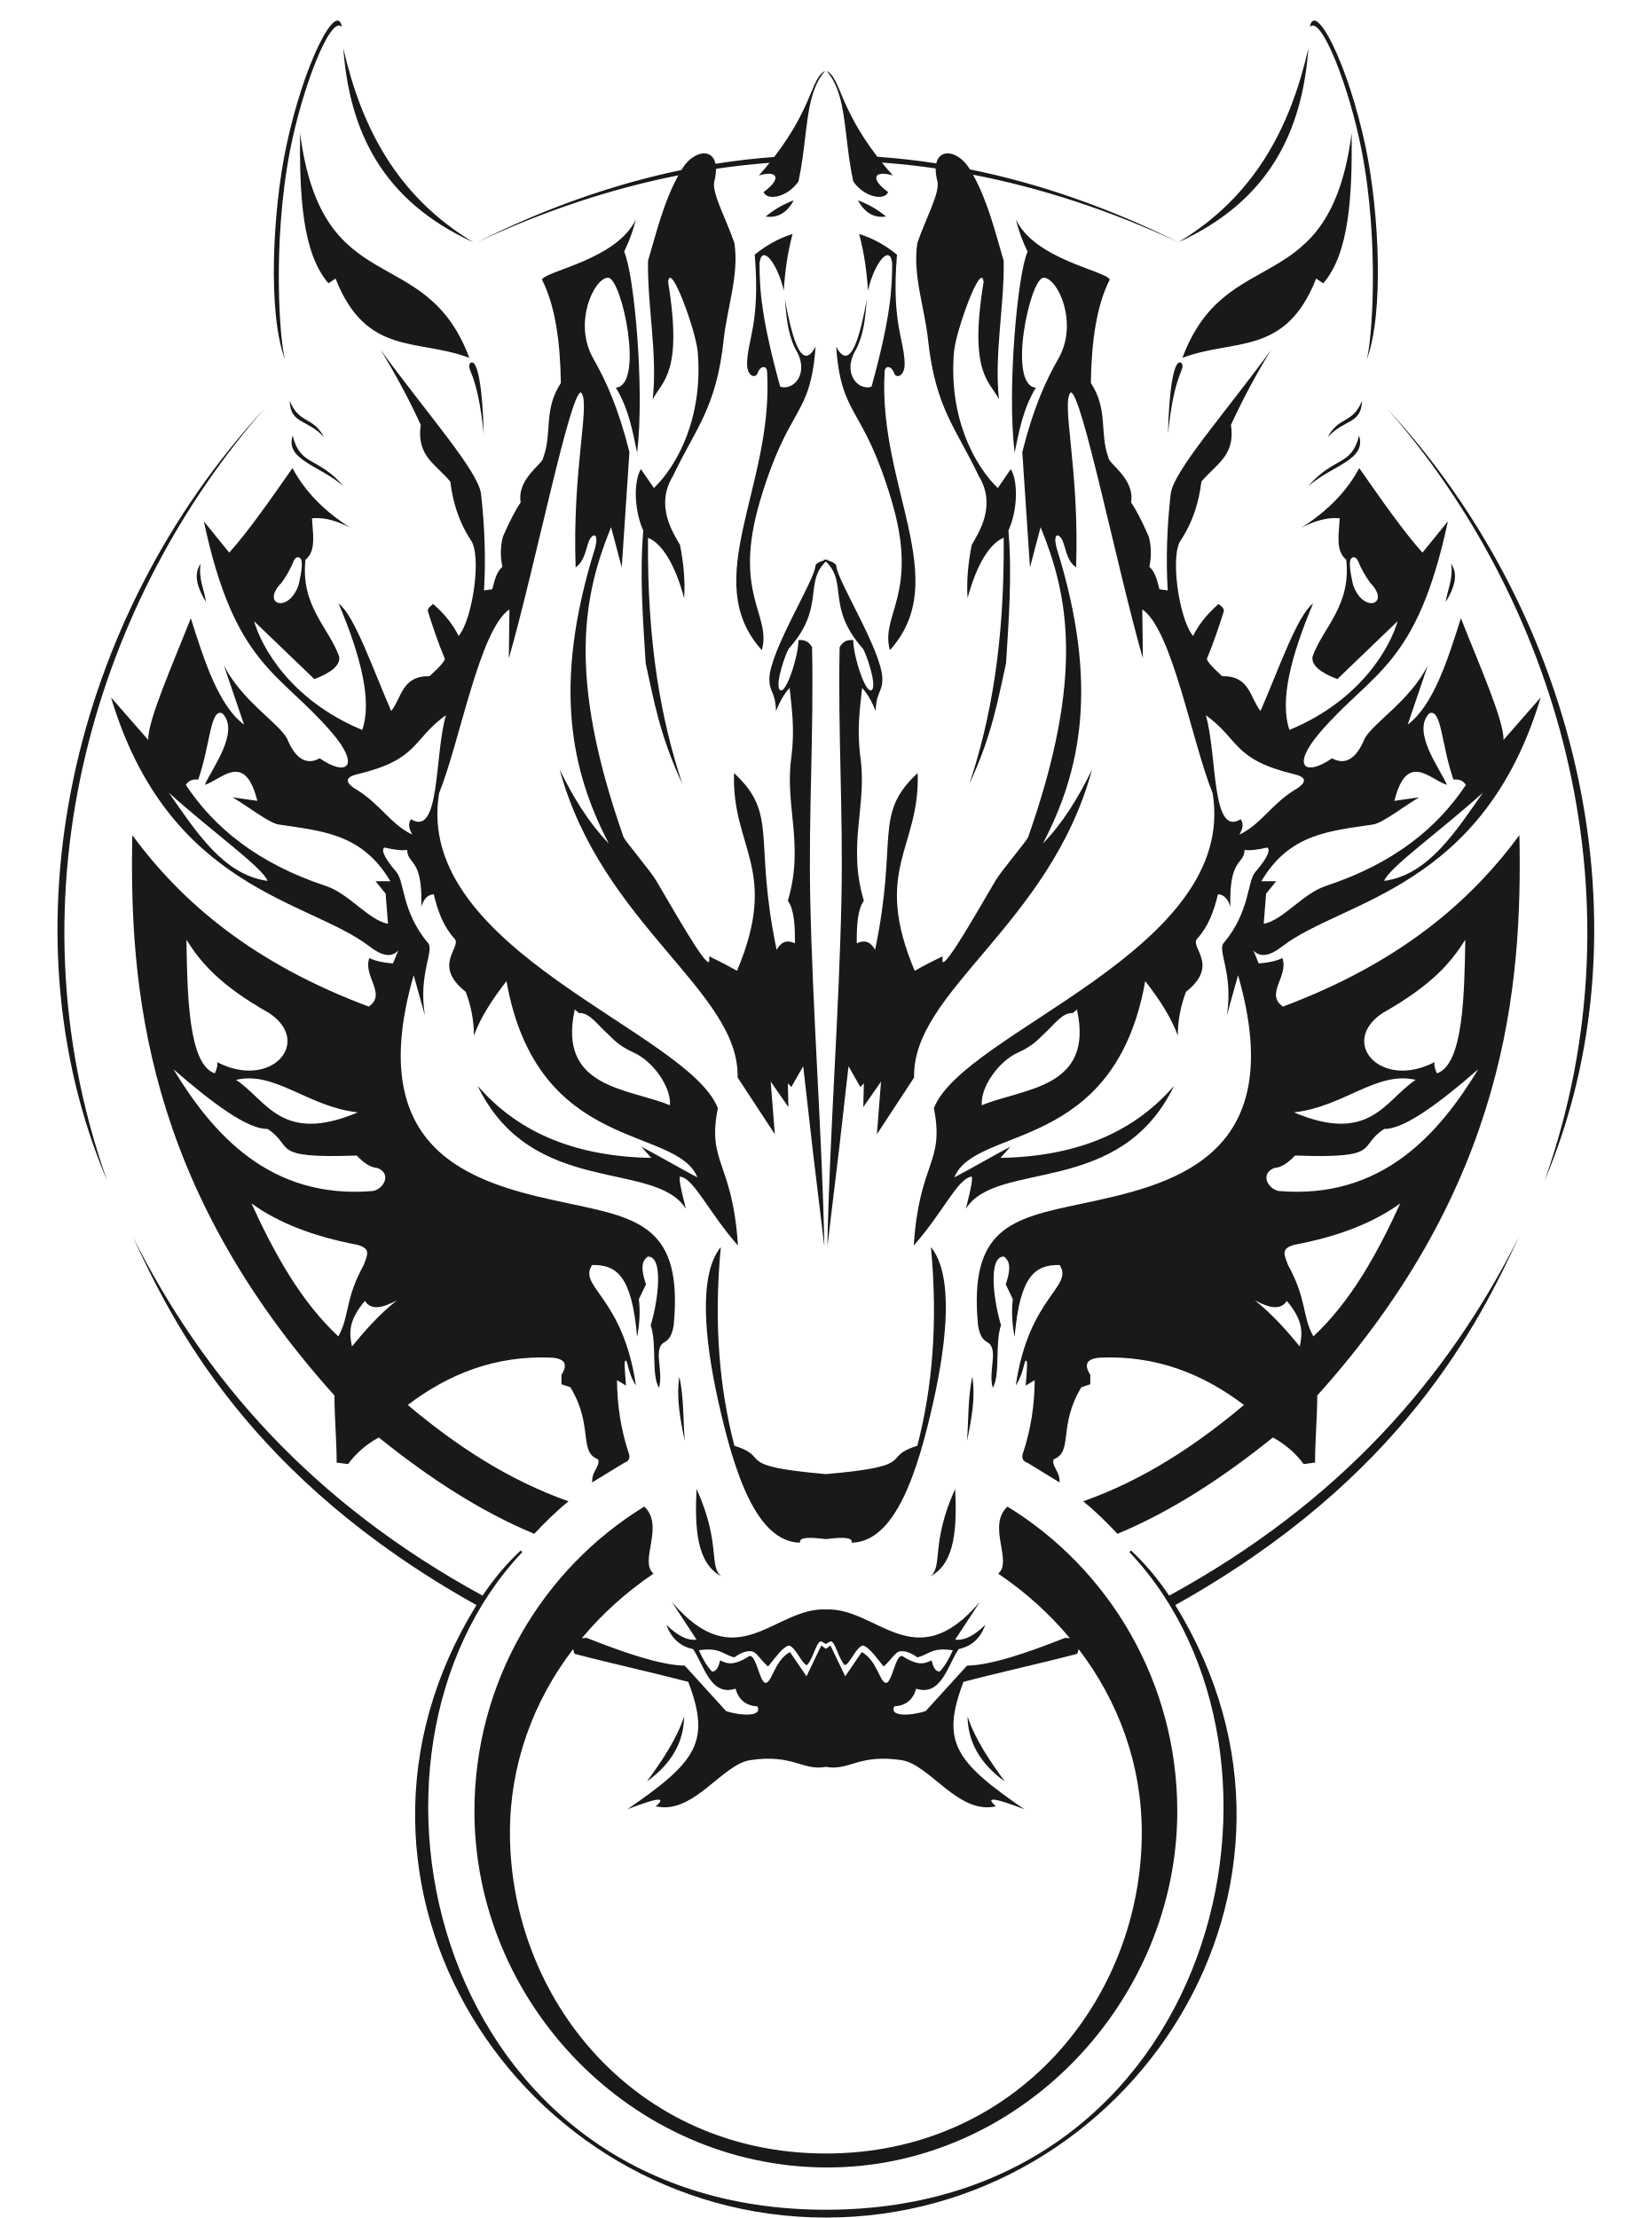
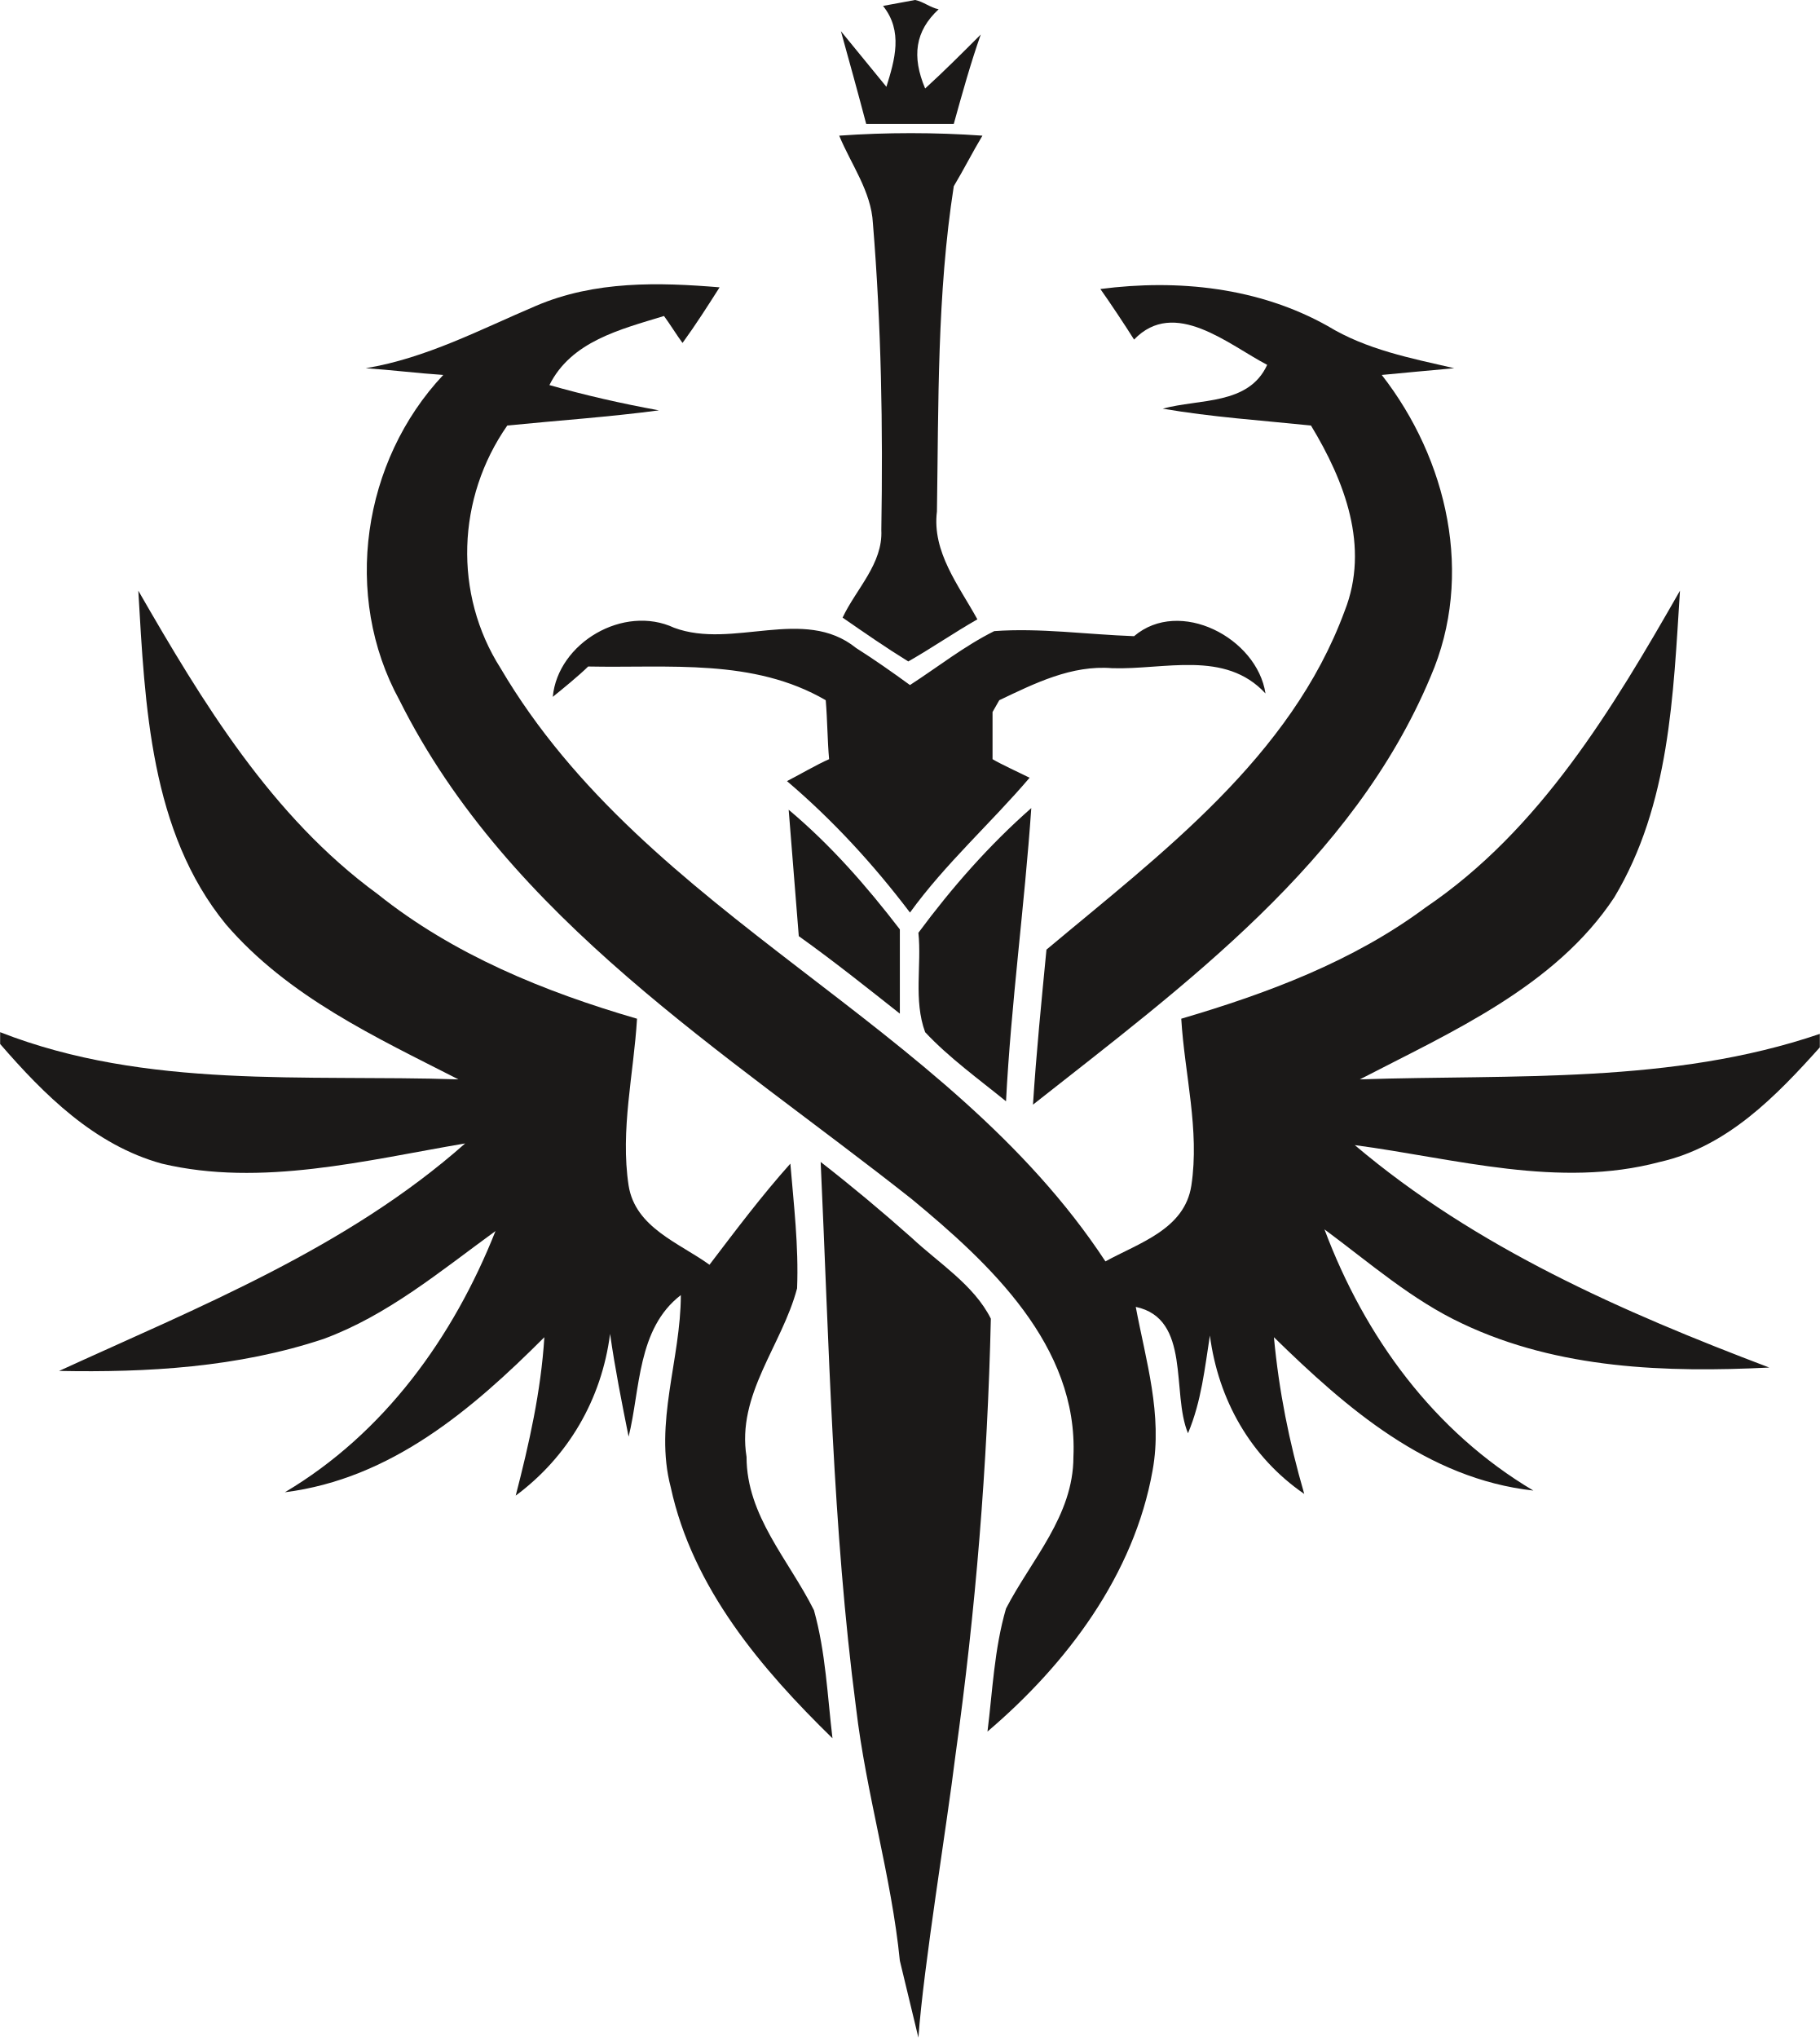
- <svg xmlns="http://www.w3.org/2000/svg" width="350.8pt" height="471.2pt" viewBox="0 0 350.8 471.2" version="1.1">
+ <svg xmlns="http://www.w3.org/2000/svg" width="511.3pt" height="572.5pt" viewBox="0 0 511.3 572.5" version="1.1">
  <defs>
    <clipPath id="clip1">
-       <path d="M 12 4 L 339 4 L 339 471.199 L 12 471.199 Z M 12 4 " />
+       <path d="M 102 79 L 511.301 79 L 511.301 487 L 102 487 Z M 102 79 " />
+     </clipPath>
+     <clipPath id="clip2">
+       <path d="M 230 326 L 279 326 L 279 572.5 L 230 572.5 Z M 230 326 " />
    </clipPath>
  </defs>
  <g id="surface1">
+     <path style=" stroke:none;fill-rule:evenodd;fill:rgb(10.594%,9.813%,9.424%);fill-opacity:1;" d="M 257.113 -0.004 C 259.48 0.469 261.355 2.133 263.723 2.605 C 257.094 8.758 256.148 15.859 259.934 24.855 C 265.141 20.121 270.348 14.914 275.555 9.703 C 272.715 17.754 270.348 26.277 267.98 34.797 C 259.934 34.797 251.887 34.797 243.367 34.797 C 240.996 25.801 238.633 17.281 236.266 8.758 C 240.523 13.969 244.785 19.176 249.047 24.383 C 251.414 16.809 253.781 8.758 248.102 1.66 Z M 257.113 -0.004 " />
+     <path style=" stroke:none;fill-rule:evenodd;fill:rgb(10.594%,9.813%,9.424%);fill-opacity:1;" d="M 235.789 38.109 C 249.047 37.164 262.773 37.164 276.027 38.109 C 273.188 42.844 270.82 47.578 267.98 52.312 C 263.246 82.609 263.723 113.379 263.246 143.68 C 261.828 155.039 269.402 164.508 274.609 173.977 C 267.98 177.762 261.828 182.023 255.199 185.809 C 249.047 182.023 242.891 177.762 236.738 173.496 C 240.523 165.453 248.102 158.352 247.621 148.887 C 248.102 120.008 247.621 91.605 245.258 62.727 C 244.785 53.73 239.105 46.16 235.789 38.109 Z M 235.789 38.109 " />
    <g clip-path="url(#clip1)" clip-rule="nonzero">
-       <path style=" stroke:none;fill-rule:evenodd;fill:rgb(10.594%,9.813%,9.424%);fill-opacity:1;" d="M 63.742 28.254 C 68.445 64.52 90.352 50.934 99.699 76.027 C 88.781 71.855 77.805 75.785 71.285 59.18 C 70.785 59.516 70.281 59.852 69.777 60.188 C 64.195 53.746 63.613 41.414 63.742 28.254 Z M 180.387 33.586 C 180.684 35.598 180.938 37.051 181.262 38.535 C 183.605 41.961 187.953 42.715 188.668 40.797 C 184.613 37.844 185.824 36.109 189.676 37.281 C 188.84 36.336 188.074 35.426 187.363 34.539 C 191.168 34.816 194.973 35.23 198.781 35.781 C 198.762 36.555 198.875 37.48 199.145 38.562 C 199.727 40.91 196.672 46.402 194.871 51.637 C 193.867 58.426 196.379 65.215 197.133 72.004 C 198.703 86.805 203.145 90.996 207.945 101.164 C 211.742 107.348 207.953 113.133 206.434 115.754 C 205.703 119.441 205.285 123.379 205.555 127.066 C 207.484 119.863 210.293 115.422 213.223 114.246 C 213.43 136.762 210.414 153.066 205.934 166.539 C 210.855 155.926 211.969 148.695 213.727 140.895 C 214.305 131.508 215.031 122.121 214.23 112.734 C 216.285 108.121 216.246 102.129 214.734 99.66 C 213.812 101.004 212.891 102.344 211.969 103.684 C 206.848 98.711 201.504 88.477 202.664 74.77 C 203.043 70.281 208.547 55.141 208.949 59.934 C 205.766 79.398 210.297 80.984 212.219 84.828 C 211.188 75.02 213.375 65.215 213.223 55.41 C 211.438 49.352 209.848 42.77 206.707 37.117 C 221.219 39.922 235.746 44.688 250.289 51.426 C 235.527 44.109 220.777 38.965 206.047 35.984 L 205.934 35.797 C 203.715 32.203 199.66 31.312 198.902 34.711 C 194.727 34.062 190.555 33.598 186.383 33.301 C 178.176 22.617 178.57 16.578 175.609 15.055 C 179.211 19.227 179.273 25.488 180.387 33.586 Z M 170.496 33.609 C 171.617 25.496 171.676 19.23 175.281 15.055 C 172.316 16.578 172.715 22.633 164.473 33.34 C 160.316 33.652 156.16 34.137 152.004 34.797 C 151.297 31.301 147.195 32.176 144.957 35.797 L 144.758 36.121 C 130.289 39.121 115.84 44.223 101.402 51.426 C 115.625 44.789 129.859 40.066 144.113 37.246 C 141.016 42.871 139.438 49.395 137.664 55.41 C 137.516 65.215 139.703 75.02 138.672 84.828 C 140.594 80.984 145.125 79.398 141.938 59.934 C 142.34 55.141 147.844 70.281 148.227 74.77 C 149.387 88.477 144.039 98.711 138.922 103.684 C 138 102.344 137.078 101.004 136.156 99.66 C 134.645 102.129 134.605 108.121 136.66 112.734 C 135.859 122.121 136.586 131.508 137.164 140.895 C 138.918 148.695 140.031 155.926 144.957 166.539 C 140.473 153.066 137.457 136.762 137.664 114.246 C 140.598 115.422 143.406 119.863 145.332 127.066 C 145.605 123.379 145.188 119.441 144.453 115.754 C 142.938 113.133 139.148 107.348 142.945 101.164 C 147.746 90.996 152.188 86.805 153.758 72.004 C 154.512 65.215 157.023 58.426 156.02 51.637 C 154.219 46.402 151.16 40.91 151.746 38.562 C 152.004 37.516 152.117 36.621 152.109 35.863 C 155.902 35.301 159.695 34.879 163.488 34.59 C 162.789 35.453 162.035 36.355 161.215 37.281 C 165.066 36.109 166.277 37.844 162.219 40.797 C 162.934 42.715 167.285 41.961 169.629 38.535 C 169.949 37.059 170.199 35.613 170.496 33.609 Z M 287.145 28.254 C 282.445 64.52 260.539 50.934 251.191 76.027 C 262.105 71.855 273.086 75.785 279.602 59.18 C 280.105 59.516 280.609 59.852 281.109 60.188 C 286.695 53.746 287.277 41.414 287.145 28.254 Z M 212.055 334.309 C 217.82 338.203 222.953 342.828 227.285 348.023 L 226.273 347.953 C 218.422 351.051 210.578 353.773 205.426 353.855 C 202.496 357.078 199.566 360.301 196.637 363.523 C 193.367 364.551 188.879 364.734 189.98 362.52 C 192.449 362.348 193.996 361.094 194.625 358.746 C 200.02 360.52 201.406 353.52 203.668 350.336 C 206.773 349.656 208.387 347.703 209.32 345.188 C 207.184 347.262 205.051 348.594 202.914 348.328 C 204.672 345.648 206.43 342.969 208.188 340.289 C 194.262 356.641 186.355 341.41 175.445 341.922 C 164.535 341.41 156.625 356.641 142.699 340.289 C 144.457 342.969 146.215 345.648 147.973 348.328 C 145.84 348.594 143.703 347.262 141.57 345.188 C 142.504 347.703 144.113 349.656 147.223 350.336 C 149.484 353.52 150.867 360.52 156.262 358.746 C 156.891 361.094 158.441 362.348 160.91 362.52 C 162.012 364.734 157.523 364.551 154.254 363.523 C 151.324 360.301 148.395 357.078 145.465 353.855 C 140.312 353.773 132.469 351.051 124.617 347.953 L 123.602 348.023 C 127.938 342.828 133.07 338.203 138.836 334.309 C 135.668 331.695 141.289 324.184 136.867 320.062 C 115.238 333.34 100.789 357.363 100.789 384.785 C 100.789 425.41 134.105 460.285 175.445 460.465 C 216.734 460.645 250.102 425.098 250.102 384.785 C 250.102 357.363 235.652 333.34 214.023 320.062 C 209.602 324.184 215.223 331.695 212.055 334.309 Z M 175.387 349.215 L 175.387 349.277 L 175.445 349.246 L 175.504 349.277 L 175.504 349.215 L 176.418 348.703 C 177.422 348.562 178.051 352.242 179.434 353.727 C 180.418 353.789 181.902 349.773 183.324 349.578 C 184.602 349.898 186.109 352.055 187.719 354.039 C 189.402 352.574 190.105 351.02 191.164 350.824 C 192.098 350.652 193.383 350.988 194.879 352.094 C 197.422 351.496 197.887 349.91 202.414 350.59 C 201.742 352.098 200.988 353.602 199.648 355.109 C 198.645 355.152 198.227 354.023 197.891 352.723 C 196.539 353.414 195.117 354.02 191.738 351.844 C 190.211 351.223 189.477 357.961 188.098 357.496 C 186.793 357.055 186.297 352.785 183.074 350.965 C 181.902 352.684 180.73 354.398 179.559 356.113 C 178.512 353.938 177.465 351.762 176.418 349.578 L 175.445 350.289 L 174.473 349.578 C 173.426 351.762 172.379 353.938 171.332 356.113 C 170.16 354.398 168.988 352.684 167.816 350.965 C 164.594 352.785 164.098 357.055 162.793 357.496 C 161.414 357.961 160.68 351.223 159.152 351.844 C 155.77 354.02 154.352 353.414 152.996 352.723 C 152.664 354.023 152.246 355.152 151.238 355.109 C 149.898 353.602 149.148 352.098 148.477 350.59 C 153.004 349.91 153.469 351.496 156.012 352.094 C 157.508 350.988 158.789 350.652 159.727 350.824 C 160.785 351.02 161.484 352.574 163.168 354.039 C 164.781 352.055 166.285 349.898 167.562 349.578 C 168.988 349.773 170.473 353.789 171.457 353.727 C 172.836 352.242 173.465 348.562 174.473 348.703 Z M 175.445 375.355 C 180.395 376.289 182.375 372.535 191.613 373.945 C 197.621 374.973 203.605 385.562 211.578 383.742 C 208.891 381.41 211.941 382.184 217.605 384.367 C 202.867 374.238 199.848 370.047 204.676 357.305 C 212.293 355.297 221.227 353.348 228.848 351.34 C 228.93 351.074 229.035 350.727 229.148 350.352 C 237.605 361.422 242.559 374.844 242.559 389.312 C 242.559 424.523 216.043 457.496 175.445 457.496 C 134.844 457.496 108.332 424.523 108.332 389.312 C 108.332 374.844 113.285 361.422 121.742 350.352 C 121.855 350.727 121.961 351.074 122.043 351.34 C 129.66 353.348 138.594 355.297 146.215 357.305 C 151.039 370.047 148.023 374.238 133.281 384.367 C 138.945 382.184 142 381.41 139.309 383.742 C 147.281 385.562 153.27 374.973 159.277 373.945 C 168.512 372.535 170.496 376.289 175.445 375.355 Z M 277.953 10.281 C 276.656 27.82 269.711 42.637 250.328 51.469 C 266.582 41.695 274.094 27.086 277.953 10.281 Z M 251.066 77.195 C 249.371 75.68 248.332 83.035 248.121 92.23 C 249.48 78.859 251.828 78.777 251.066 77.195 Z M 215.543 96.176 C 216.516 91.465 217.383 86.73 220.062 82.363 C 213.953 81.859 218.789 59.074 221.695 59.004 C 224.621 58.934 229.223 68.57 224.836 76.203 C 222.145 80.914 219.527 86.648 217.176 96.051 C 217.719 104.211 218.262 112.371 218.809 120.535 C 219.562 117.691 220.316 114.844 221.066 111.996 C 226.84 126.164 230.578 143.297 218.43 177.797 C 218.117 178.684 212.844 184.816 211.523 187.02 C 208.695 191.738 200.836 205.789 200.223 204.289 C 200.223 203.914 200.223 203.539 200.223 203.164 C 198.328 204.094 196.551 204.977 194.32 206.242 C 185.215 184.629 195.508 180.211 194.949 164.234 C 185.449 173.031 190.852 178.047 185.906 201.781 C 185.086 200.371 184.008 199.473 182.016 200.402 C 181.973 196.504 182.227 193.078 183.52 191.359 C 179.949 179.496 184.273 171.016 182.77 160.844 C 182.02 154.824 182.676 150.613 183.145 146.152 C 184.41 147.48 185.27 149.219 186.031 151.051 C 186.148 146.895 187.527 147.023 187.445 144.117 C 187.273 138.164 177.879 123.387 177.68 120.301 C 177.641 119.672 176.594 119.258 175.734 119.012 C 175.809 118.945 175.887 118.879 175.965 118.812 C 175.824 118.844 175.645 118.883 175.445 118.934 C 175.242 118.883 175.062 118.844 174.922 118.812 C 175.004 118.879 175.078 118.945 175.152 119.012 C 174.293 119.254 173.25 119.672 173.207 120.301 C 173.012 123.387 163.617 138.164 163.445 144.117 C 163.363 147.023 164.738 146.895 164.855 151.051 C 165.621 149.219 166.477 147.48 167.746 146.152 C 168.211 150.613 168.867 154.824 168.121 160.844 C 166.617 171.016 170.941 179.496 167.367 191.359 C 168.664 193.078 168.918 196.504 168.875 200.402 C 166.883 199.473 165.805 200.371 164.984 201.781 C 160.039 178.047 165.441 173.031 155.941 164.234 C 155.383 180.211 165.676 184.629 156.57 206.242 C 154.34 204.977 152.562 204.094 150.668 203.164 C 150.668 203.539 150.668 203.914 150.668 204.289 C 150.051 205.789 142.195 191.738 139.367 187.02 C 138.043 184.816 132.77 178.684 132.457 177.797 C 120.309 143.297 124.051 126.164 129.82 111.996 C 130.574 114.844 131.328 117.691 132.082 120.535 C 132.625 112.371 133.172 104.211 133.715 96.051 C 131.359 86.648 128.742 80.914 126.055 76.203 C 121.664 68.57 126.27 58.934 129.195 59.004 C 132.102 59.074 136.938 81.859 130.824 82.363 C 133.508 86.73 134.375 91.465 135.348 96.176 C 136.984 82.648 134.707 57.949 132.586 53.48 C 133.672 51.262 134.508 48.953 135.094 46.574 C 131.098 55.129 116.035 57.504 115.129 59.383 C 117.93 64.879 119.02 72.52 119.148 81.355 C 115.379 87.133 117.383 91.996 115.379 97.305 C 115.355 98.504 109.758 101.766 110.609 106.723 C 109.59 108.211 108.363 110.512 106.84 114.008 C 106.266 116.141 106.289 118.277 106.715 120.41 C 105.383 121.621 105.047 123.445 104.582 125.184 C 103.996 125.266 103.41 125.352 102.824 125.434 C 103.227 118.609 102.961 111.789 102.195 104.965 C 101.633 100.113 90.945 88.145 80.848 74.324 C 84.125 79.641 86.945 84.953 89.387 90.273 C 88.379 96.863 92.672 98.664 95.664 102.328 C 96.18 106.578 97.414 110.715 99.934 114.633 C 102.441 117.656 100.43 131.633 97.422 135.102 C 96.328 132.844 94.621 130.578 92.023 128.32 C 91.395 128.762 90.852 129.223 90.895 129.828 C 91.926 133.133 93.043 136.441 94.41 139.746 C 94.867 140.105 93.488 141.613 91.27 143.641 C 85.344 143.547 85.371 148.215 83.109 151.051 C 79.312 142.371 75.316 130.719 71.93 128.195 C 76.645 139.379 79.09 148.898 76.953 155.07 C 61.426 148.609 55.457 137.121 53.973 131.965 C 58.242 136.066 62.512 140.164 66.781 144.27 C 70.551 142.848 72.309 141.254 72.059 139.496 C 69.891 133.363 63.805 128.715 64.898 118.902 C 67.234 117.039 66.445 113.402 66.281 110.113 C 69.004 109.84 71.723 110.719 74.441 112.121 C 68.836 108.562 64.73 104.336 62.137 99.441 C 57.309 106.355 52.516 113.188 48.699 117.398 C 46.902 115.18 45.102 112.961 43.301 110.742 C 49.902 141.727 59.449 142.688 70.551 155.695 C 76.605 162.789 73.711 165.086 67.914 161.098 C 65.199 162.59 62.805 161.348 61.008 156.953 C 59.289 153.645 51.422 148.953 47.57 141.383 C 48.992 145.566 50.418 149.754 51.84 153.938 C 46.52 149.953 43.492 140.73 40.539 131.336 C 36.629 141.262 31.312 153.23 31.496 157.203 C 28.859 154.191 26.223 151.176 23.586 148.164 C 35.805 188.992 65.711 191.234 78.461 201.031 C 81.184 203.164 83.234 203.453 84.613 201.91 C 84.238 202.828 83.859 203.746 83.484 204.672 C 81.059 204.484 79.551 204.062 78.461 203.539 C 77.07 207.438 82.238 211.164 78.336 213.84 C 53.918 204.695 38.793 191.922 28.105 177.422 C 27.469 209.453 30.742 251.645 71.051 296.465 C 71.051 301.195 71.52 305.988 71.52 310.719 C 72.484 310.844 72.977 310.906 73.941 311.031 C 75.57 308.836 77.672 306.91 80.469 305.383 C 91.023 313.871 101.938 321.039 113.496 325.852 C 115.676 323.547 117.934 321.246 120.781 318.945 C 107.887 314.383 96.836 307.059 86.625 298.477 C 95.383 291.828 105.332 287.891 117.266 288.43 C 120.023 288.641 120.691 289.855 119.273 292.07 C 119.273 292.742 119.273 293.41 119.273 294.078 C 119.902 294.289 120.527 294.496 121.156 294.703 C 126.133 302.82 122.836 308.43 127.059 310.027 C 127.551 311.574 125.641 312.566 125.805 314.926 C 128.062 313.539 130.324 312.164 132.586 310.781 C 133.762 310.383 133.949 309.539 133.465 308.395 C 131.918 303.664 131.121 298.602 131.078 293.203 C 131.621 293.496 132.445 294.066 132.992 294.359 C 132.738 291.035 132.488 288.785 132.988 289.086 C 133.375 289.316 133.488 291.922 135.098 294.328 C 132.328 275.371 122.715 273.406 125.785 268.746 C 131 268.656 134.227 271.012 135.348 284.035 C 135.863 281.355 136.043 278.676 135.723 275.996 C 136.227 274.949 136.727 273.906 137.23 272.859 C 135.887 268.898 136.602 267.73 137.605 266.953 C 141.09 266.828 139.766 276.613 138.234 281.523 C 139.578 285.465 138.332 292.129 139.992 294.828 C 141.023 291.195 138.641 286.578 141.125 285.164 C 141.98 284.664 142.777 283.91 143.133 281.398 C 145.043 260.93 135.996 258.867 121.527 255.809 C 102.543 251.789 76.586 246.445 87.879 207.184 C 88.676 210.027 89.469 212.871 90.266 215.723 C 88.773 206.586 92.574 201.645 90.77 200.152 C 85.41 193.613 85.934 187.512 84.305 185.367 C 81.082 181.648 81.074 180.297 81.727 180.059 C 83.82 180.559 85.41 180.727 86.5 180.562 C 86.586 183.855 89.801 182.012 89.512 192.617 C 90 191.031 90.828 190.059 92.148 189.98 C 92.992 193.535 94.199 196.844 96.543 199.398 C 98.254 201.203 91.672 204.98 98.93 210.699 C 100.121 213.797 100.668 216.895 100.688 219.992 C 102.121 216.039 104.66 212.219 107.594 208.438 C 114.148 245.254 143.652 239.012 148.156 250.129 C 144.18 248.035 140.203 245.691 136.227 243.598 C 136.938 244.395 137.648 245.191 138.359 245.984 C 121.258 245.68 109.523 240.004 101.461 230.656 C 112.977 254.535 139.133 246.281 145.711 256.809 C 144.629 252.574 143.949 249.402 144.707 250.02 C 147.527 250.602 150.66 257.688 156.773 264.602 C 155.602 246.672 150.164 247.16 152.5 235.434 C 146.234 219.117 87.77 201.941 93.281 168.504 C 97.719 157.52 101.859 133.781 108.223 129.453 C 108.18 132.926 108.141 136.398 108.098 139.871 C 113.582 120.789 121.074 83.367 123.418 83.367 C 125.547 85.504 121.535 99.48 122.285 120.535 C 124.492 119.023 124.527 115.746 125.391 114.41 C 126.105 113.301 127.195 113.336 126.43 116.391 C 117.242 145.684 121.41 163.973 129.32 179.18 C 125.207 174.953 121.84 169.547 118.898 163.484 C 127.812 196.473 157.168 210.586 156.695 228.906 C 159.332 232.926 161.969 236.945 164.605 240.961 C 164.312 237.238 164.02 233.512 163.727 229.785 C 164.984 231.586 166.238 233.387 167.492 235.188 C 167.453 233.512 167.41 231.836 167.367 230.164 C 167.621 230.414 167.871 230.664 168.121 230.914 C 168.961 229.449 169.797 227.984 170.633 226.52 C 171.305 232.422 171.973 238.324 172.645 244.227 C 173.473 251.102 174.301 257.977 175.129 264.852 C 174.633 240.641 172.625 215.172 172.129 190.953 C 171.758 172.715 172.891 155.73 172.516 137.488 C 171.984 136.617 171.332 135.848 169.629 135.98 C 169.633 139.281 167.023 147.496 165.734 146.613 C 164.402 145.695 167.137 138.141 167.621 137.738 C 175.383 128.977 170.699 123.887 175.445 119.281 C 180.191 123.887 175.508 128.977 183.27 137.738 C 183.754 138.141 186.488 145.695 185.156 146.613 C 183.867 147.496 181.254 139.281 181.262 135.98 C 179.559 135.848 178.906 136.617 178.371 137.488 C 178 155.73 179.133 172.715 178.758 190.953 C 178.262 215.172 176.258 240.641 175.762 264.852 C 176.59 257.977 177.418 251.102 178.246 244.227 C 178.918 238.324 179.586 232.422 180.258 226.52 C 181.094 227.984 181.93 229.449 182.77 230.914 C 183.02 230.664 183.27 230.414 183.52 230.164 C 183.48 231.836 183.438 233.512 183.395 235.188 C 184.652 233.387 185.906 231.586 187.164 229.785 C 186.871 233.512 186.578 237.238 186.285 240.961 C 188.922 236.945 191.559 232.926 194.195 228.906 C 193.723 210.586 223.078 196.473 231.992 163.484 C 229.047 169.547 225.684 174.953 221.57 179.18 C 229.48 163.973 233.648 145.684 224.457 116.391 C 223.695 113.336 224.781 113.301 225.496 114.41 C 226.359 115.746 226.395 119.023 228.602 120.535 C 229.355 99.48 225.344 85.504 227.473 83.367 C 229.816 83.367 237.309 120.789 242.793 139.871 C 242.75 136.398 242.707 132.926 242.668 129.453 C 249.031 133.781 253.172 157.52 257.609 168.504 C 263.121 201.941 204.656 219.117 198.391 235.434 C 200.723 247.16 195.289 246.672 194.117 264.602 C 200.23 257.688 203.363 250.602 206.184 250.02 C 206.941 249.402 206.262 252.574 205.18 256.809 C 211.758 246.281 237.914 254.535 249.43 230.656 C 241.367 240.004 229.633 245.68 212.527 245.984 C 213.242 245.191 213.953 244.395 214.664 243.598 C 210.688 245.691 206.711 248.035 202.734 250.129 C 207.238 239.012 236.738 245.254 243.293 208.438 C 246.23 212.219 248.77 216.039 250.203 219.992 C 250.219 216.895 250.77 213.797 251.961 210.699 C 259.219 204.98 252.637 201.203 254.344 199.398 C 256.691 196.844 257.898 193.535 258.742 189.98 C 260.062 190.059 260.891 191.031 261.379 192.617 C 261.09 182.012 264.301 183.855 264.391 180.562 C 265.48 180.727 267.07 180.559 269.164 180.059 C 269.816 180.297 269.809 181.648 266.586 185.367 C 264.957 187.512 265.477 193.613 260.121 200.152 C 258.316 201.645 262.117 206.586 260.625 215.723 C 261.418 212.871 262.215 210.027 263.012 207.184 C 274.301 246.445 248.344 251.789 229.363 255.809 C 214.895 258.867 205.848 260.93 207.758 281.398 C 208.113 283.91 208.91 284.664 209.766 285.164 C 212.25 286.578 209.867 291.195 210.898 294.828 C 212.559 292.129 211.312 285.465 212.656 281.523 C 211.125 276.613 209.801 266.828 213.281 266.953 C 214.289 267.73 215 268.898 213.66 272.859 C 214.16 273.906 214.664 274.949 215.164 275.996 C 214.848 278.676 215.027 281.355 215.543 284.035 C 216.66 271.012 219.891 268.656 225.105 268.746 C 228.172 273.406 218.562 275.371 215.793 294.328 C 217.402 291.922 217.516 289.316 217.902 289.086 C 218.402 288.785 218.152 291.035 217.898 294.359 C 218.441 294.066 219.27 293.496 219.812 293.203 C 219.77 298.602 218.973 303.664 217.426 308.395 C 216.941 309.539 217.129 310.383 218.305 310.781 C 220.566 312.164 222.828 313.539 225.086 314.926 C 225.246 312.566 223.34 311.574 223.832 310.027 C 228.055 308.43 224.758 302.82 229.734 294.703 C 230.359 294.496 230.988 294.289 231.617 294.078 C 231.617 293.41 231.617 292.742 231.617 292.07 C 230.199 289.855 230.867 288.641 233.625 288.43 C 245.555 287.891 255.508 291.828 264.266 298.477 C 254.051 307.059 243 314.383 230.109 318.945 C 232.957 321.246 235.215 323.547 237.395 325.852 C 248.949 321.039 259.863 313.871 270.418 305.383 C 273.215 306.91 275.32 308.836 276.949 311.031 C 277.91 310.906 278.406 310.844 279.371 310.719 C 279.371 305.988 279.836 301.195 279.836 296.465 C 320.148 251.645 323.422 209.453 322.785 177.422 C 312.094 191.922 296.973 204.695 272.555 213.84 C 268.652 211.164 273.82 207.438 272.43 203.539 C 271.34 204.062 269.832 204.484 267.406 204.672 C 267.027 203.746 266.652 202.828 266.273 201.91 C 267.656 203.453 269.707 203.164 272.43 201.031 C 285.18 191.234 315.086 188.992 327.305 148.164 C 324.668 151.176 322.031 154.191 319.395 157.203 C 319.578 153.23 314.262 141.262 310.352 131.336 C 307.398 140.73 304.371 149.953 299.051 153.938 C 300.473 149.754 301.895 145.566 303.32 141.383 C 299.469 148.953 291.598 153.645 289.883 156.953 C 288.082 161.348 285.691 162.59 282.977 161.098 C 277.18 165.086 274.281 162.789 280.34 155.695 C 291.441 142.688 300.988 141.727 307.59 110.742 C 305.789 112.961 303.988 115.18 302.191 117.398 C 298.375 113.188 293.582 106.355 288.754 99.441 C 286.156 104.336 282.055 108.562 276.445 112.121 C 279.168 110.719 281.887 109.84 284.609 110.113 C 284.445 113.402 283.652 117.039 285.992 118.902 C 287.086 128.715 280.996 133.363 278.832 139.496 C 278.582 141.254 280.34 142.848 284.105 144.27 C 288.375 140.164 292.645 136.066 296.914 131.965 C 295.43 137.121 289.465 148.609 273.934 155.07 C 271.801 148.898 274.242 139.379 278.957 128.195 C 275.57 130.719 271.578 142.371 267.781 151.051 C 265.52 148.215 265.547 143.547 259.621 143.641 C 257.402 141.613 256.023 140.105 256.48 139.746 C 257.844 136.441 258.965 133.133 259.996 129.828 C 260.039 129.223 259.492 128.762 258.867 128.32 C 256.266 130.578 254.562 132.844 253.465 135.102 C 250.461 131.633 248.445 117.656 250.953 114.633 C 253.473 110.715 254.711 106.578 255.223 102.328 C 258.219 98.664 262.512 96.863 261.504 90.273 C 263.945 84.953 266.766 79.641 270.043 74.324 C 259.945 88.145 249.254 100.113 248.695 104.965 C 247.93 111.789 247.664 118.609 248.066 125.434 C 247.48 125.352 246.895 125.266 246.309 125.184 C 245.84 123.445 245.508 121.621 244.176 120.41 C 244.602 118.277 244.621 116.141 244.047 114.008 C 242.527 110.512 241.301 108.211 240.281 106.723 C 241.133 101.766 235.535 98.504 235.508 97.305 C 233.508 91.996 235.508 87.133 231.742 81.355 C 231.871 72.52 232.957 64.879 235.762 59.383 C 234.855 57.504 219.793 55.129 215.793 46.574 C 216.379 48.953 217.219 51.262 218.305 53.48 C 216.184 57.949 213.906 82.648 215.543 96.176 Z M 288.43 119.027 C 289.09 120.703 289.992 122.289 291.07 123.801 C 295.629 128.426 289.52 130.477 287.426 124.176 C 286.789 121.383 286.52 119.27 287.051 118.652 C 287.512 118.195 287.973 118.32 288.43 119.027 Z M 315.027 168.41 C 309.285 176.562 303.48 185.871 294.043 187.141 C 295.234 184.211 305.27 177.137 315.027 168.41 Z M 268.465 196.258 C 268.633 194.121 268.801 191.988 268.969 189.852 C 269.68 188.973 270.391 188.094 271.102 187.215 C 270.055 187.215 269.008 187.215 267.961 187.215 C 273.977 176.961 282.758 176.539 291.695 175.16 C 293.727 174.848 298.227 171.309 301.492 169.383 C 299.734 169.637 297.977 169.887 296.219 170.137 C 298.895 159.465 303.793 165.617 307.395 166.746 C 305.887 163.23 299.859 155.496 303.625 151.551 C 306.246 150.379 306.18 158.203 308.773 165.617 C 309.988 165.492 310.867 165.867 311.41 166.746 C 305.414 175.789 296.18 183.426 281.648 188.219 C 276.762 189.828 272.609 195.461 268.465 196.258 Z M 263.316 177.297 C 267.754 175.203 270.055 170.977 274.742 168.004 C 277.672 166.328 277.758 165.156 274.996 164.488 C 261.852 161.348 263.398 157.16 256.16 151.93 C 258.625 160.426 257.309 177.93 263.566 174.031 C 264.324 175.121 263.902 176.203 263.316 177.297 Z M 228.785 214.465 C 228.492 214.715 228.199 214.969 227.906 215.219 C 225.688 215.035 223.867 217.801 221.75 219.68 C 220.816 220.508 219.668 222.09 216.227 223.633 C 212.336 225.371 208.27 230.773 208.566 234.809 C 217.27 231.16 232.516 231.344 228.785 214.465 Z M 314.047 227.148 C 305.699 240.898 293.512 254.891 271.605 253.016 C 269.293 252.512 267.656 249.328 270.727 248.121 C 272.023 248.078 273.488 247.199 275.121 245.484 C 293.992 246.164 288.199 243.594 294.082 239.828 C 298.102 239.938 305.344 234.746 314.047 227.148 Z M 300.738 229.41 C 294.203 233.746 291.074 243.148 274.871 236.316 C 285.5 235.145 292.492 227.441 300.738 229.41 Z M 311.285 199.648 C 308.324 204.328 304.398 209.188 293.707 215.219 C 284.371 221.453 293.328 231.586 304.758 225.641 C 304.609 226.438 304.902 227.23 305.258 228.027 C 310.863 226.152 311.09 211.371 311.285 199.648 Z M 297.473 255.652 C 292.547 266.434 286.957 276.48 279.012 283.91 C 276.543 279.43 277.715 276.203 273.613 268.715 C 272.816 266.527 272.035 265.262 274.996 264.445 C 284.328 262.688 291.82 259.754 297.473 255.652 Z M 276.125 286.039 C 273.367 282.719 270.516 279.406 266.582 276.246 C 269.453 277.785 271.996 278.516 273.363 276.371 C 277.051 280.703 276.652 283.398 276.125 286.039 Z M 188.215 45.996 C 185.84 46.34 183.805 45.391 182.262 42.555 C 184.812 43.516 186.672 44.703 188.215 45.996 Z M 184.395 61.723 C 185.715 55.891 189.062 51.734 189.531 55.898 C 189.547 61.32 189.156 67.66 185.145 82.148 C 182.316 83.094 178.719 79.273 181.949 74.066 C 183.648 70.578 183.82 67.09 184.145 63.605 C 182.891 70.414 180.785 79.633 177.629 73.629 C 178.754 88.977 183.27 85.715 189.41 106.352 C 195.328 126.246 186.934 130.566 189.047 138.117 C 202.488 123.262 186.57 103.41 187.918 79.223 C 187.852 77.512 189.375 77.598 189.953 79.285 C 190.32 80.355 192.07 80.156 192.188 77.465 C 192.164 72.078 189.344 68.973 190.555 54.105 C 188.188 52.172 185.551 50.645 182.516 49.711 C 183.613 53.812 184.133 57.789 184.395 61.723 Z M 197.766 264.945 C 199.293 281.145 198.039 294.953 194.879 307.141 C 186.762 309.648 195.707 311.406 175.445 313.164 C 155.184 311.406 164.129 309.648 156.012 307.141 C 152.852 294.953 151.594 281.145 153.125 264.945 C 148.305 270.805 149.699 284.734 152.578 297.652 C 156.016 313.09 160.75 327.535 169.949 327.734 C 169.691 326.441 172.336 326.598 175.414 326.973 L 175.414 326.98 L 175.445 326.977 L 175.477 326.98 L 175.477 326.973 C 178.551 326.598 181.195 326.441 180.938 327.734 C 190.141 327.535 194.871 313.09 198.312 297.652 C 201.191 284.734 202.586 270.805 197.766 264.945 Z M 213.465 378.465 C 208.043 374.574 205.617 369.887 205.551 364.652 C 207.137 369.469 210.195 373.988 213.465 378.465 Z M 202.914 316.309 C 203.301 324.52 202.973 332.059 197.641 334.891 C 200.367 332.812 197.672 327.879 202.914 316.309 Z M 205.426 306.137 C 206.387 301.488 207.266 296.926 206.555 292.449 C 205.594 297.012 205.781 301.574 205.426 306.137 Z M 290.316 76.453 C 294.059 66.742 292.984 44.93 290.125 31.305 C 286.328 13.227 279.305 -0.004 278.254 5.719 C 280.664 3.059 286.684 18.609 289.281 32.031 C 293.078 51.648 291.465 72.711 290.316 76.453 Z M 308.262 119.734 C 309.383 121.43 309.695 123.672 307.137 127.871 C 307.41 125.488 308.805 122.953 308.262 119.734 Z M 175.445 471.109 C 240.367 471.125 286.398 400.461 249.668 340.992 C 297.844 314.098 314.141 281.223 322.672 262.754 C 307.605 292.711 284.844 319.062 248.375 338.984 C 245.977 335.41 243.277 332.188 240.293 329.406 C 240.168 329.512 240.043 329.617 239.918 329.723 C 280.879 372.988 258.734 469.445 175.445 469.445 C 92.156 469.445 70.008 372.988 110.973 329.723 C 110.848 329.617 110.723 329.512 110.598 329.406 C 107.613 332.188 104.914 335.41 102.516 338.984 C 66.047 319.062 43.285 292.711 28.219 262.754 C 36.75 281.223 53.047 314.098 101.223 340.992 C 64.477 400.484 110.52 471.094 175.445 471.109 Z M 328.113 250.883 C 350.824 197.355 335.652 131.09 294.668 86.781 C 329.598 126.52 350.113 188.762 328.113 250.883 Z M 288.719 92.539 C 290.348 97.727 283.035 98.828 277.879 103.32 C 283.371 96.93 287.109 99.121 288.719 92.539 Z M 289.344 85.152 C 289.176 90.164 285.691 88.934 282.078 92.859 C 284.375 88.41 287.359 90.102 289.344 85.152 Z M 72.938 10.281 C 74.23 27.82 81.18 42.637 100.562 51.469 C 84.309 41.695 76.793 27.086 72.938 10.281 Z M 99.824 77.195 C 101.52 75.68 102.555 83.035 102.766 92.23 C 101.406 78.859 99.062 78.777 99.824 77.195 Z M 62.457 119.027 C 61.801 120.703 60.895 122.289 59.82 123.801 C 55.258 128.426 61.371 130.477 63.461 124.176 C 64.102 121.383 64.371 119.27 63.84 118.652 C 63.379 118.195 62.918 118.32 62.457 119.027 Z M 35.859 168.41 C 41.605 176.562 47.41 185.871 56.848 187.141 C 55.656 184.211 45.621 177.137 35.859 168.41 Z M 82.426 196.258 C 82.258 194.121 82.09 191.988 81.922 189.852 C 81.211 188.973 80.5 188.094 79.789 187.215 C 80.836 187.215 81.879 187.215 82.926 187.215 C 76.914 176.961 68.133 176.539 59.191 175.16 C 57.16 174.848 52.664 171.309 49.398 169.383 C 51.156 169.637 52.914 169.887 54.672 170.137 C 51.992 159.465 47.098 165.617 43.496 166.746 C 45.004 163.23 51.031 155.496 47.262 151.551 C 44.641 150.379 44.711 158.203 42.113 165.617 C 40.902 165.492 40.023 165.867 39.477 166.746 C 45.473 175.789 54.711 183.426 69.238 188.219 C 74.129 189.828 78.281 195.461 82.426 196.258 Z M 87.574 177.297 C 83.137 175.203 80.836 170.977 76.145 168.004 C 73.215 166.328 73.133 165.156 75.895 164.488 C 89.039 161.348 87.488 157.16 94.73 151.93 C 92.266 160.426 93.582 177.93 87.32 174.031 C 86.566 175.121 86.984 176.203 87.574 177.297 Z M 122.105 214.465 C 122.398 214.715 122.691 214.969 122.984 215.219 C 125.203 215.035 127.023 217.801 129.141 219.68 C 130.074 220.508 131.219 222.09 134.664 223.633 C 138.551 225.371 142.617 230.773 142.324 234.809 C 133.621 231.16 118.375 231.344 122.105 214.465 Z M 36.84 227.148 C 45.191 240.898 57.379 254.891 79.285 253.016 C 81.594 252.512 83.23 249.328 80.164 248.121 C 78.867 248.078 77.402 247.199 75.77 245.484 C 56.895 246.164 62.691 243.594 56.809 239.828 C 52.789 239.938 45.547 234.746 36.84 227.148 Z M 50.152 229.41 C 56.688 233.746 59.816 243.148 76.02 236.316 C 65.387 235.145 58.398 227.441 50.152 229.41 Z M 39.605 199.648 C 42.562 204.328 46.492 209.188 57.184 215.219 C 66.52 221.453 57.559 231.586 46.133 225.641 C 46.281 226.438 45.988 227.23 45.633 228.027 C 40.027 226.152 39.797 211.371 39.605 199.648 Z M 53.418 255.652 C 58.344 266.434 63.93 276.48 71.875 283.91 C 74.348 279.43 73.172 276.203 77.277 268.715 C 78.074 266.527 78.855 265.262 75.895 264.445 C 66.559 262.688 59.066 259.754 53.418 255.652 Z M 74.766 286.039 C 77.523 282.719 80.371 279.406 84.309 276.246 C 81.438 277.785 78.895 278.516 77.527 276.371 C 73.84 280.703 74.234 283.398 74.766 286.039 Z M 162.676 45.996 C 165.051 46.34 167.086 45.391 168.625 42.555 C 166.078 43.516 164.219 44.703 162.676 45.996 Z M 166.496 61.723 C 165.172 55.891 161.824 51.734 161.359 55.898 C 161.34 61.32 161.734 67.66 165.746 82.148 C 168.574 83.094 172.172 79.273 168.938 74.066 C 167.242 70.578 167.07 67.09 166.746 63.605 C 168 70.414 170.102 79.633 173.262 73.629 C 172.137 88.977 167.617 85.715 161.48 106.352 C 155.562 126.246 163.957 130.566 161.844 138.117 C 148.402 123.262 164.316 103.41 162.973 79.223 C 163.039 77.512 161.516 77.598 160.934 79.285 C 160.566 80.355 158.82 80.156 158.703 77.465 C 158.727 72.078 161.547 68.973 160.336 54.105 C 162.703 52.172 165.34 50.645 168.371 49.711 C 167.277 53.812 166.754 57.789 166.496 61.723 Z M 137.426 378.465 C 142.844 374.574 145.273 369.887 145.336 364.652 C 143.75 369.469 140.695 373.988 137.426 378.465 Z M 147.973 316.309 C 147.59 324.52 147.918 332.059 153.25 334.891 C 150.523 332.812 153.215 327.879 147.973 316.309 Z M 145.465 306.137 C 144.5 301.488 143.625 296.926 144.332 292.449 C 145.293 297.012 145.105 301.574 145.465 306.137 Z M 60.574 76.453 C 56.828 66.742 57.906 44.93 60.766 31.305 C 64.559 13.227 71.586 -0.004 72.633 5.719 C 70.223 3.059 64.203 18.609 61.605 32.031 C 57.809 51.648 59.422 72.711 60.574 76.453 Z M 42.629 119.734 C 41.508 121.43 41.195 123.672 43.754 127.871 C 43.48 125.488 42.086 122.953 42.629 119.734 Z M 22.777 250.883 C 0.066 197.355 15.234 131.09 56.223 86.781 C 21.293 126.52 0.773 188.762 22.777 250.883 Z M 62.172 92.539 C 60.539 97.727 67.855 98.828 73.012 103.32 C 67.52 96.93 63.781 99.121 62.172 92.539 Z M 61.547 85.152 C 61.711 90.164 65.199 88.934 68.812 92.859 C 66.516 88.41 63.531 90.102 61.547 85.152 Z M 61.547 85.152 " />
+       <path style=" stroke:none;fill-rule:evenodd;fill:rgb(10.594%,9.813%,9.424%);fill-opacity:1;" d="M 150.578 85.922 C 167.148 78.82 185.137 79.297 202.18 80.715 C 198.867 85.922 195.551 91.133 191.766 96.34 C 190.344 94.445 187.977 90.656 186.559 88.766 C 174.246 92.551 160.52 95.867 154.367 108.172 C 164.309 111.012 174.723 113.379 185.137 115.273 C 170.938 117.164 156.734 118.113 142.531 119.535 C 128.328 139.891 127.383 166.871 140.637 187.703 C 181.824 257.766 266.09 286.645 310.586 354.34 C 320.055 349.133 332.836 345.344 334.73 333.035 C 337.098 317.414 332.836 301.789 331.891 286.172 C 356.035 279.07 380.176 270.074 400.531 254.926 C 432.723 233.148 453.078 199.066 472.016 165.93 C 470.121 195.277 469.176 226.047 453.555 252.086 C 436.984 277.176 407.633 289.953 382.07 303.211 C 425.148 301.789 469.648 304.633 511.309 290.43 L 511.309 299.898 L 511.309 294.219 C 498.996 307.945 485.27 322.148 466.336 326.41 C 437.934 333.984 409.055 325.461 380.648 321.676 C 414.734 350.551 455.922 368.539 497.105 384.164 C 468.227 385.586 437.93 384.637 410.945 371.855 C 396.746 365.227 384.91 354.812 372.129 345.344 C 383.492 375.641 402.898 402.152 430.828 418.723 C 401.008 415.406 378.281 395.523 357.926 375.641 C 359.348 390.789 362.188 404.992 366.449 419.664 C 351.301 409.254 342.305 393.156 339.938 375.164 C 338.52 384.164 337.57 393.633 333.785 402.621 C 329.051 391.266 334.73 370.434 319.109 367.121 C 321.949 382.27 326.684 397.414 323.844 413.039 C 318.637 442.391 299.699 467.48 277.449 486.414 C 278.871 475.055 279.344 463.219 282.656 451.859 C 289.758 438.129 301.594 425.824 301.594 409.254 C 303.012 378.008 277.922 354.812 256.148 336.824 C 204.074 295.637 143.004 258.238 112.234 196.699 C 96.141 167.348 101.82 129.477 124.539 105.328 C 117.441 104.859 109.867 103.914 102.766 103.438 C 119.809 100.598 134.953 92.551 150.578 85.922 Z M 150.578 85.922 " />
+     </g>
+     <path style=" stroke:none;fill-rule:evenodd;fill:rgb(10.594%,9.813%,9.424%);fill-opacity:1;" d="M 309.164 81.188 C 330.945 78.352 353.664 80.715 373.074 91.605 C 383.965 98.23 396.273 100.598 408.578 103.438 C 403.371 103.914 392.953 104.859 388.227 105.328 C 406.688 129.004 414.262 161.664 401.953 190.07 C 380.176 242.145 332.836 276.703 290.23 310.312 C 291.176 295.637 292.598 281.438 294.02 266.762 C 326.211 239.777 362.66 212.789 377.809 171.609 C 384.91 153.617 377.809 135.156 368.34 119.535 C 354.613 118.113 340.41 117.164 326.684 114.801 C 337.098 111.961 350.824 113.855 356.035 102.492 C 345.145 96.812 329.996 83.555 318.633 95.391 C 316.27 91.605 311.535 84.504 309.164 81.188 Z M 309.164 81.188 " />
+     <path style=" stroke:none;fill-rule:evenodd;fill:rgb(10.594%,9.813%,9.424%);fill-opacity:1;" d="M 38.859 165.93 C 56.848 197.172 76.258 229.363 106.078 251.141 C 127.383 268.184 152.945 278.598 178.984 286.172 C 178.039 301.789 174.246 317.414 176.617 333.035 C 178.508 344.871 190.816 349.133 199.34 355.285 C 206.914 345.344 214.016 335.879 222.062 326.883 C 223.008 338.246 224.43 350.078 223.953 361.914 C 219.695 378.008 206.914 391.738 209.754 409.254 C 209.754 425.824 221.59 438.129 228.691 452.328 C 232.004 464.164 232.477 476.477 233.898 488.309 C 214.016 468.902 194.605 446.18 188.453 417.773 C 183.719 399.785 191.289 381.797 191.289 363.809 C 178.984 373.273 179.93 390.316 176.617 403.574 C 174.723 394.105 172.828 384.637 171.41 374.695 C 169.039 393.156 159.574 409.254 144.898 420.141 C 148.688 405.465 151.996 390.789 152.945 375.641 C 132.59 395.996 109.867 415.406 80.039 419.195 C 107.973 402.621 127.383 375.641 139.219 345.816 C 123.598 357.18 108.922 369.488 90.93 376.117 C 66.789 384.164 41.227 385.586 16.609 385.109 C 55.902 367.121 97.559 350.551 130.695 321.203 C 102.766 325.934 73.414 333.512 45.484 326.883 C 26.547 321.676 12.348 307.473 0.039 293.27 L 0.039 289.953 C 41.227 306.055 85.723 301.789 128.805 303.211 C 105.605 291.379 80.988 280.016 63.473 259.66 C 42.168 233.621 40.746 198.121 38.859 165.93 Z M 38.859 165.93 " />
+     <path style=" stroke:none;fill-rule:evenodd;fill:rgb(10.594%,9.813%,9.424%);fill-opacity:1;" d="M 155.312 195.754 C 156.734 180.602 175.195 169.715 189.398 176.344 C 205.965 182.496 225.848 170.188 240.523 182.023 C 245.734 185.336 250.465 188.652 255.672 192.438 C 263.723 187.23 270.82 181.551 279.344 177.289 C 292.121 176.344 305.379 178.234 318.633 178.711 C 331.414 167.82 353.191 179.184 355.559 194.805 C 344.199 182.496 327.156 188.176 312.48 187.703 C 301.121 186.758 290.703 191.965 280.762 196.699 L 278.871 200.012 C 278.871 203.324 278.871 209.953 278.871 213.266 C 281.238 214.688 286.445 217.055 289.285 218.477 C 278.395 231.258 265.613 242.617 255.672 256.348 C 245.258 242.617 233.898 230.309 221.113 219.422 C 223.953 217.996 229.637 214.688 232.949 213.266 C 232.477 208.059 232.477 202.379 232.004 196.699 C 211.648 184.863 187.977 187.703 165.254 187.23 C 162.887 189.598 157.68 193.859 155.312 195.754 Z M 155.312 195.754 " />
+     <path style=" stroke:none;fill-rule:evenodd;fill:rgb(10.594%,9.813%,9.424%);fill-opacity:1;" d="M 221.59 227.469 C 233.426 237.41 243.367 248.773 252.828 261.078 C 252.828 269.129 252.828 277.176 252.828 284.746 C 243.84 277.648 234.371 270.074 224.43 262.973 C 223.48 251.141 222.535 239.305 221.59 227.469 Z M 221.59 227.469 " />
+     <path style=" stroke:none;fill-rule:evenodd;fill:rgb(10.594%,9.813%,9.424%);fill-opacity:1;" d="M 258.039 262.027 C 267.508 249.246 277.922 237.41 289.758 226.996 C 287.863 254.453 284.078 281.91 282.656 309.367 C 275.078 303.211 266.562 297.059 259.934 289.953 C 256.621 280.965 258.988 271.02 258.039 262.027 Z M 258.039 262.027 " />
+     <g clip-path="url(#clip2)" clip-rule="nonzero">
+       <path style=" stroke:none;fill-rule:evenodd;fill:rgb(10.594%,9.813%,9.424%);fill-opacity:1;" d="M 230.578 326.41 C 239.105 333.035 247.621 340.137 256.148 347.711 C 263.723 354.812 273.664 360.969 278.395 370.434 C 277.449 411.621 274.137 452.328 268.453 493.039 C 266.09 512.453 259.461 552.523 258.039 572.406 L 252.828 550.797 C 250.465 527.129 243.367 503.934 240.523 479.789 C 233.898 429.137 232.949 377.535 230.578 326.41 Z M 230.578 326.41 " />
    </g>
  </g>
</svg>
